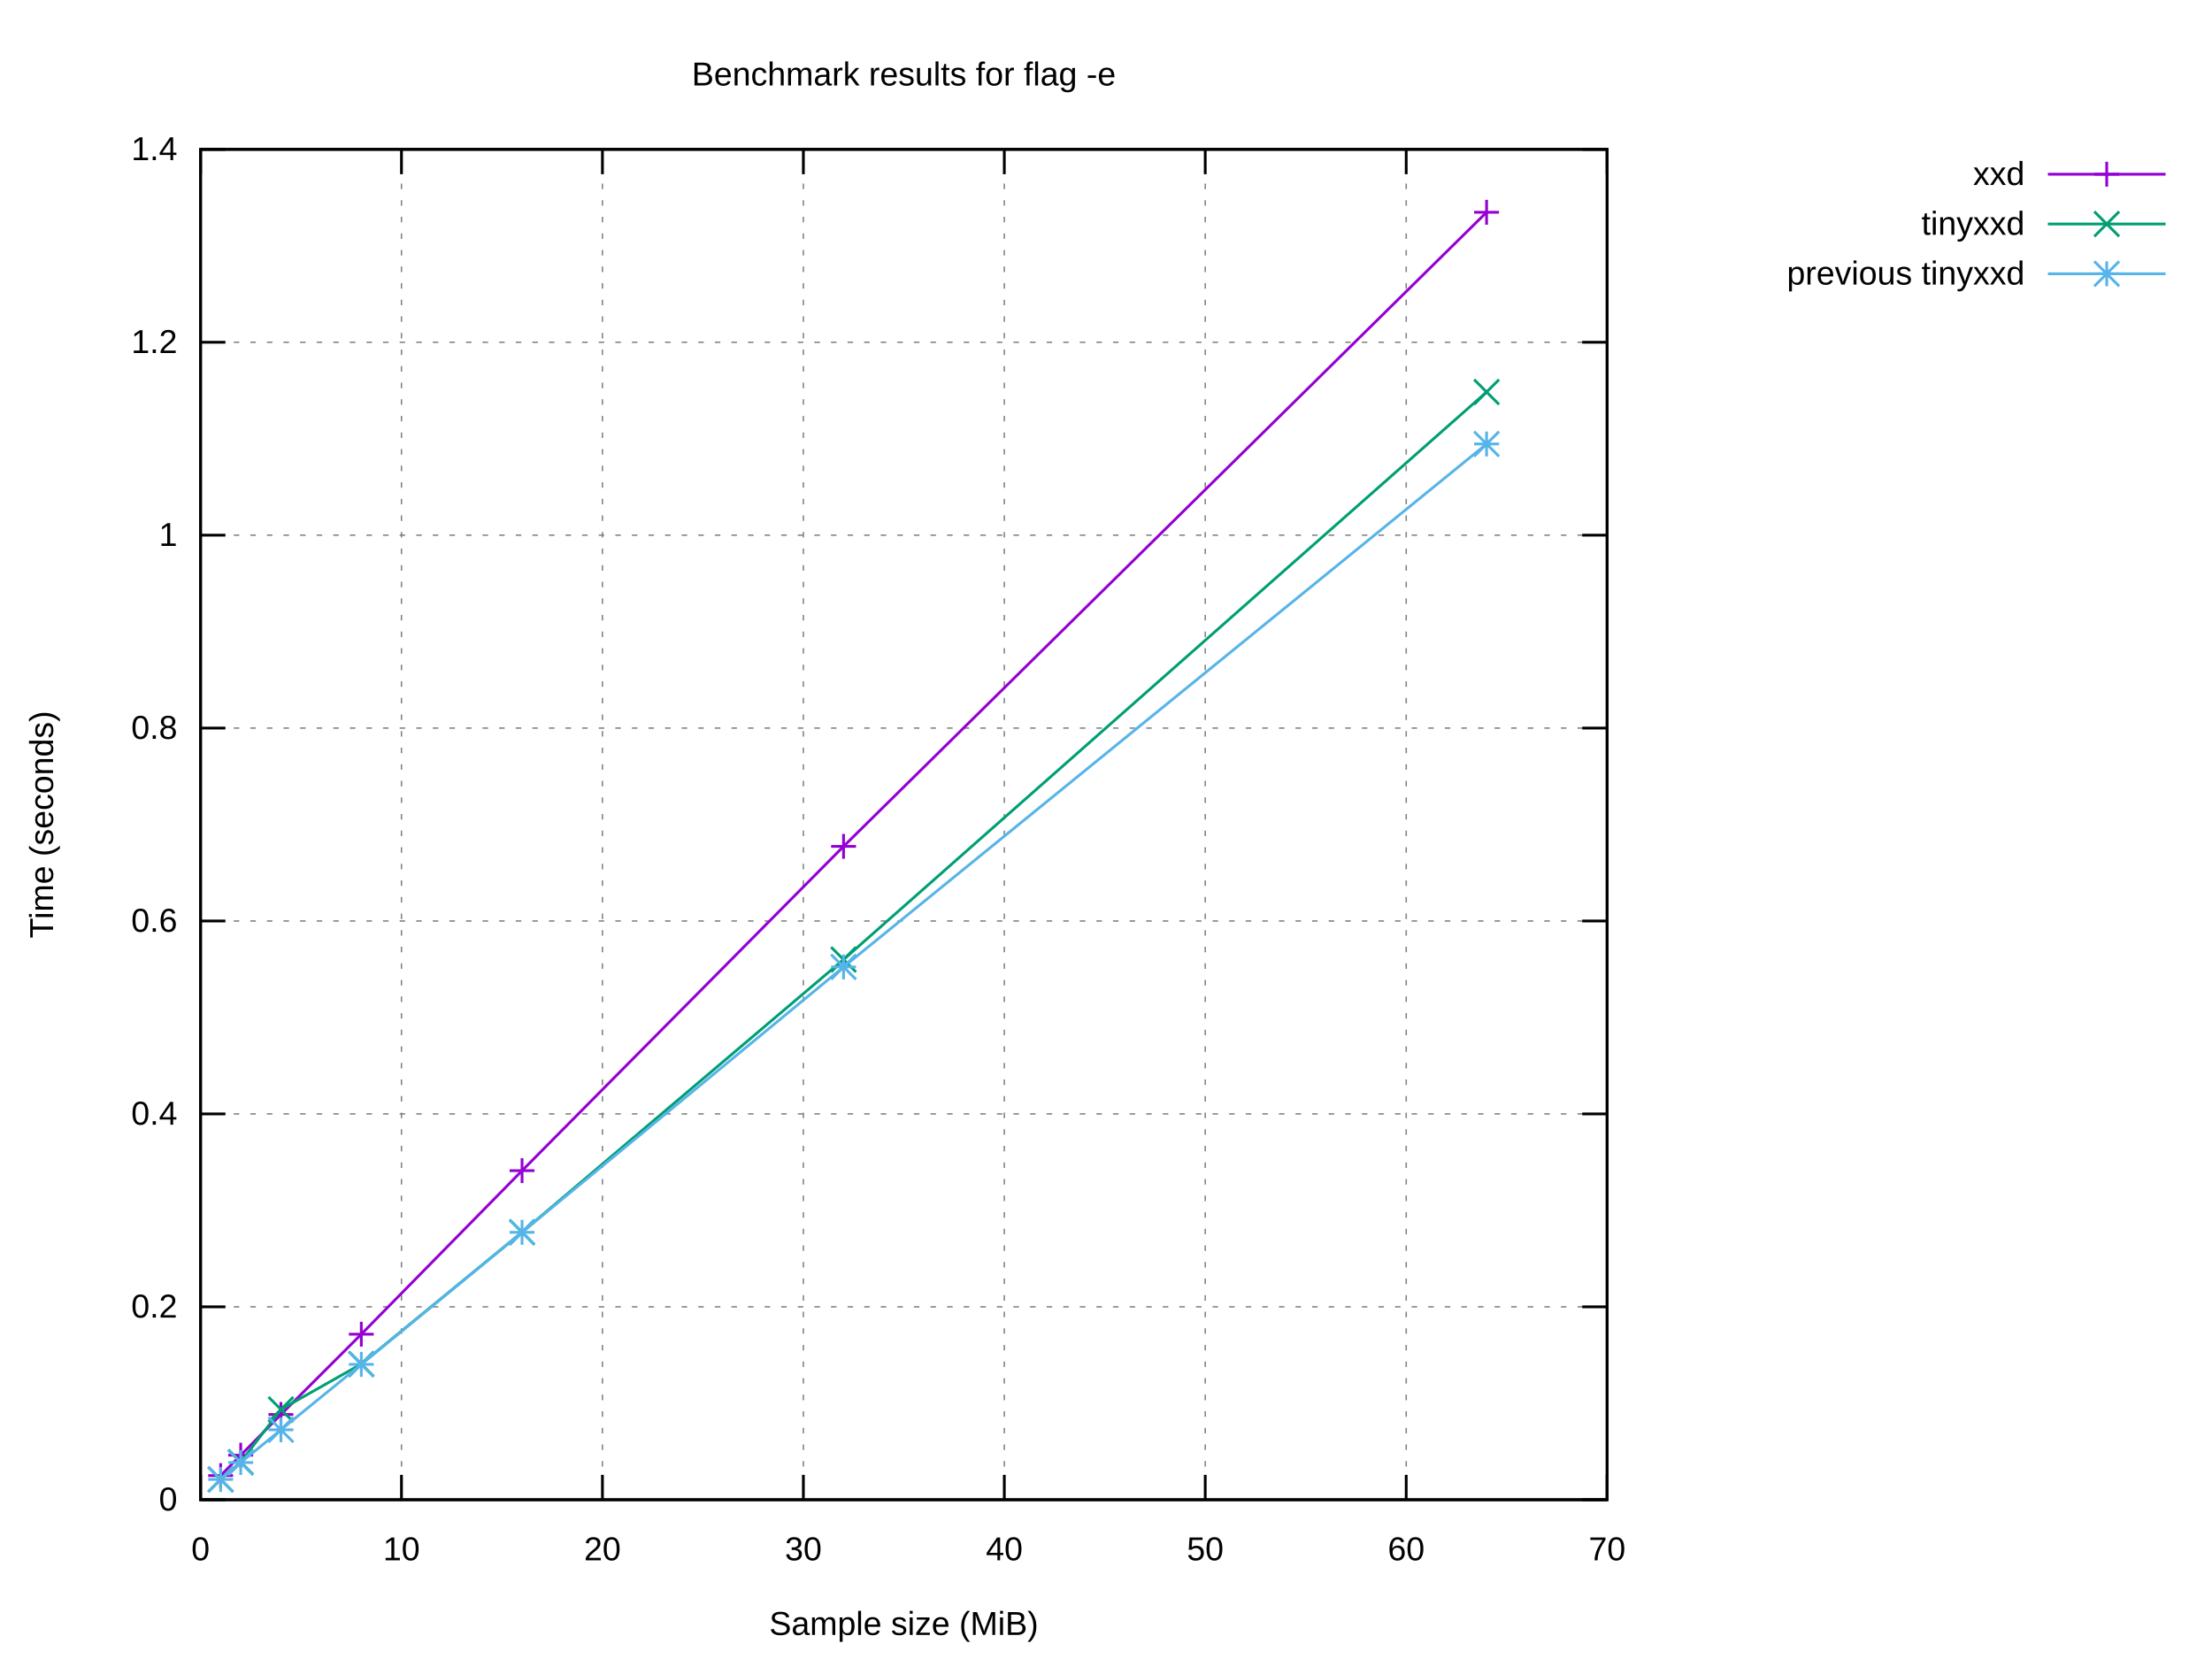
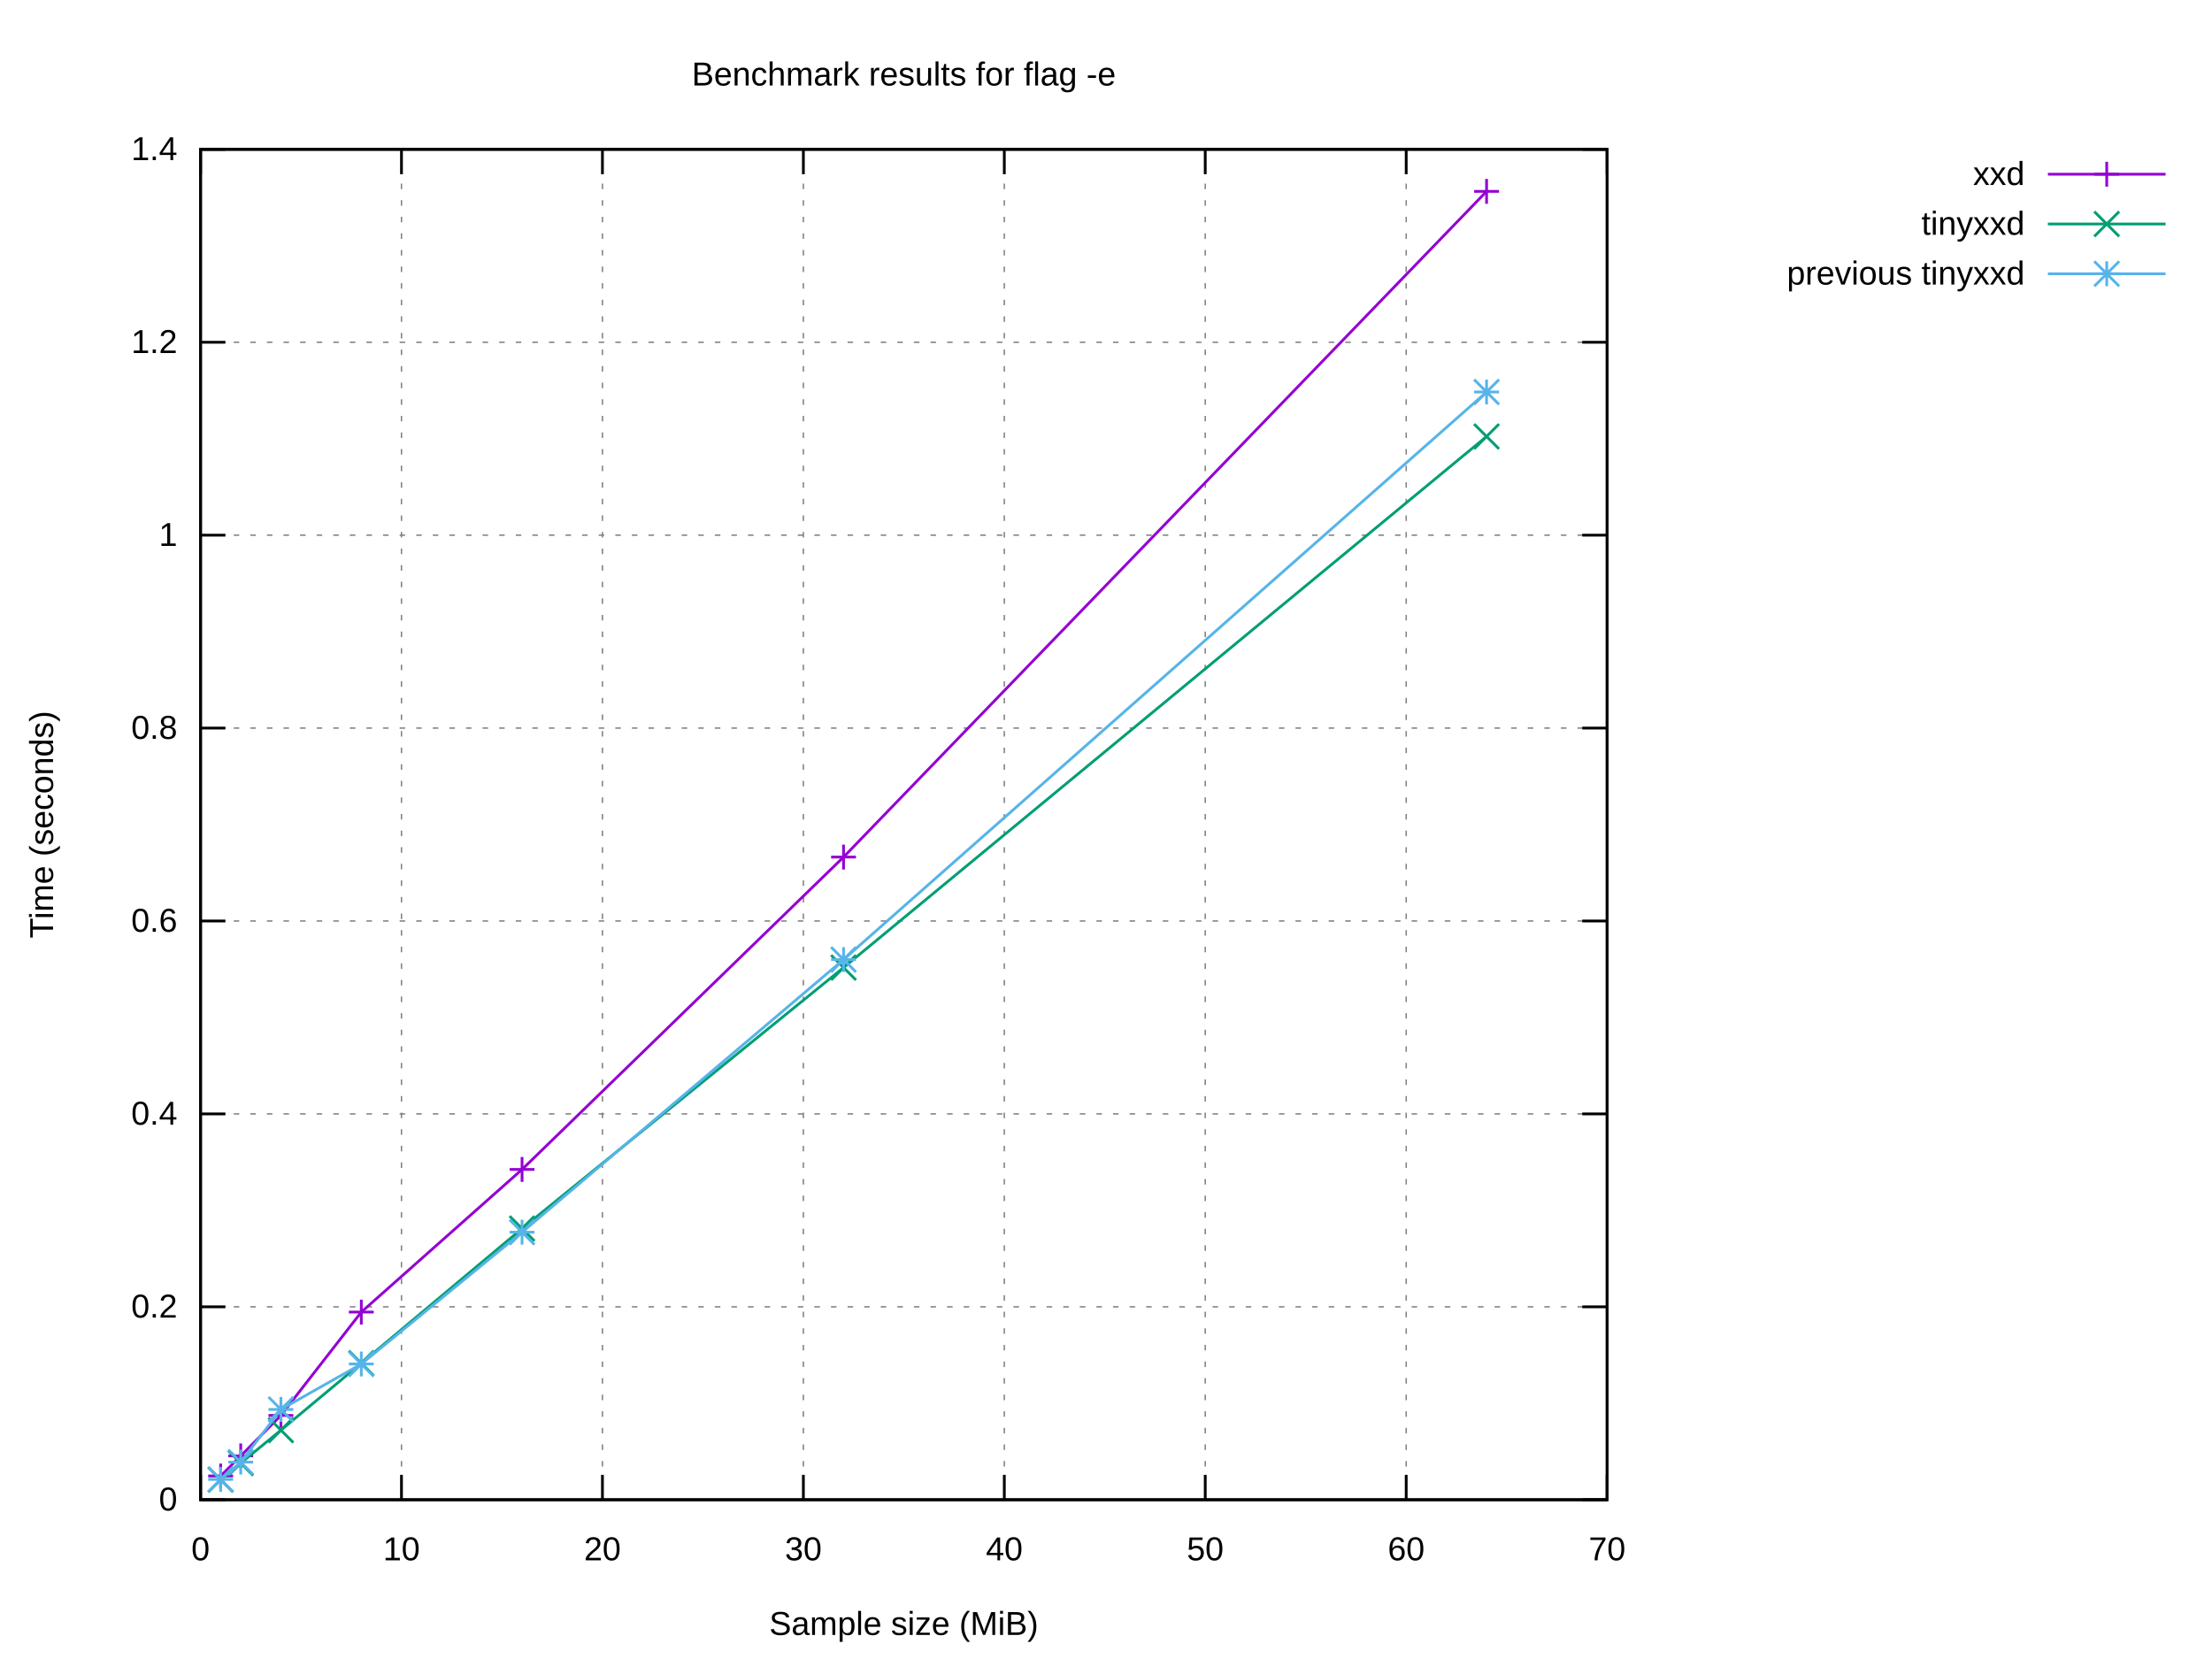
<svg xmlns="http://www.w3.org/2000/svg" xmlns:xlink="http://www.w3.org/1999/xlink" width="800" height="600" viewBox="0 0 800 600">
  <g id="gnuplot_canvas">
    <rect x="0" y="0" width="800" height="600" fill="#ffffff" />
    <defs>
      <circle id="gpDot" r="0.5" stroke-width="0.5" stroke="currentColor" />
      <path id="gpPt0" stroke-width="0.222" stroke="currentColor" d="M-1,0 h2 M0,-1 v2" />
      <path id="gpPt1" stroke-width="0.222" stroke="currentColor" d="M-1,-1 L1,1 M1,-1 L-1,1" />
      <path id="gpPt2" stroke-width="0.222" stroke="currentColor" d="M-1,0 L1,0 M0,-1 L0,1 M-1,-1 L1,1 M-1,1 L1,-1" />
      <rect id="gpPt3" stroke-width="0.222" stroke="currentColor" x="-1" y="-1" width="2" height="2" />
      <rect id="gpPt4" stroke-width="0.222" stroke="currentColor" fill="currentColor" x="-1" y="-1" width="2" height="2" />
      <circle id="gpPt5" stroke-width="0.222" stroke="currentColor" cx="0" cy="0" r="1" />
      <use xlink:href="#gpPt5" id="gpPt6" fill="currentColor" stroke="none" />
      <path id="gpPt7" stroke-width="0.222" stroke="currentColor" d="M0,-1.33 L-1.33,0.67 L1.33,0.67 z" />
      <use xlink:href="#gpPt7" id="gpPt8" fill="currentColor" stroke="none" />
      <use xlink:href="#gpPt7" id="gpPt9" stroke="currentColor" transform="rotate(180)" />
      <use xlink:href="#gpPt9" id="gpPt10" fill="currentColor" stroke="none" />
      <use xlink:href="#gpPt3" id="gpPt11" stroke="currentColor" transform="rotate(45)" />
      <use xlink:href="#gpPt11" id="gpPt12" fill="currentColor" stroke="none" />
      <path id="gpPt13" stroke-width="0.222" stroke="currentColor" d="M0,1.330 L1.265,0.411 L0.782,-1.067 L-0.782,-1.076 L-1.265,0.411 z" />
      <use xlink:href="#gpPt13" id="gpPt14" fill="currentColor" stroke="none" />
      <filter id="textbox" filterUnits="objectBoundingBox" x="0" y="0" height="1" width="1">
        <feFlood flood-color="#FFFFFF" flood-opacity="1" result="bgnd" />
        <feComposite in="SourceGraphic" in2="bgnd" operator="atop" />
      </filter>
      <filter id="greybox" filterUnits="objectBoundingBox" x="0" y="0" height="1" width="1">
        <feFlood flood-color="lightgrey" flood-opacity="1" result="grey" />
        <feComposite in="SourceGraphic" in2="grey" operator="atop" />
      </filter>
    </defs>
    <g fill="none" color="#FFFFFF" stroke="currentColor" stroke-width="1.00" stroke-linecap="butt" stroke-linejoin="miter">
</g>
    <g fill="none" color="black" stroke="currentColor" stroke-width="1.00" stroke-linecap="butt" stroke-linejoin="miter">
</g>
    <g fill="none" color="black" stroke="black" stroke-width="0.50" stroke-linecap="butt" stroke-linejoin="miter">
</g>
    <g fill="none" color="gray" stroke="currentColor" stroke-width="0.50" stroke-linecap="butt" stroke-linejoin="miter">
      <path stroke="gray" stroke-dasharray="2,4" class="gridline" d="M72.53,542.40 L581.24,542.40  " />
    </g>
    <g fill="none" color="gray" stroke="gray" stroke-width="1.00" stroke-linecap="butt" stroke-linejoin="miter">
</g>
    <g fill="none" color="black" stroke="currentColor" stroke-width="1.00" stroke-linecap="butt" stroke-linejoin="miter">
      <path stroke="black" d="M72.53,542.40 L81.53,542.40 M581.24,542.40 L572.24,542.40  " />
      <g transform="translate(64.14,546.30)" stroke="none" fill="black" font-family="Arial" font-size="12.00" text-anchor="end">
        <text>
          <tspan font-family="Arial"> 0</tspan>
        </text>
      </g>
    </g>
    <g fill="none" color="black" stroke="currentColor" stroke-width="1.00" stroke-linecap="butt" stroke-linejoin="miter">
</g>
    <g fill="none" color="black" stroke="black" stroke-width="0.50" stroke-linecap="butt" stroke-linejoin="miter">
</g>
    <g fill="none" color="gray" stroke="currentColor" stroke-width="0.50" stroke-linecap="butt" stroke-linejoin="miter">
      <path stroke="gray" stroke-dasharray="2,4" class="gridline" d="M72.53,472.63 L581.24,472.63  " />
    </g>
    <g fill="none" color="gray" stroke="gray" stroke-width="1.00" stroke-linecap="butt" stroke-linejoin="miter">
</g>
    <g fill="none" color="black" stroke="currentColor" stroke-width="1.00" stroke-linecap="butt" stroke-linejoin="miter">
      <path stroke="black" d="M72.53,472.63 L81.53,472.63 M581.24,472.63 L572.24,472.63  " />
      <g transform="translate(64.14,476.53)" stroke="none" fill="black" font-family="Arial" font-size="12.00" text-anchor="end">
        <text>
          <tspan font-family="Arial"> 0.2</tspan>
        </text>
      </g>
    </g>
    <g fill="none" color="black" stroke="currentColor" stroke-width="1.00" stroke-linecap="butt" stroke-linejoin="miter">
</g>
    <g fill="none" color="black" stroke="black" stroke-width="0.50" stroke-linecap="butt" stroke-linejoin="miter">
</g>
    <g fill="none" color="gray" stroke="currentColor" stroke-width="0.50" stroke-linecap="butt" stroke-linejoin="miter">
      <path stroke="gray" stroke-dasharray="2,4" class="gridline" d="M72.53,402.86 L581.24,402.86  " />
    </g>
    <g fill="none" color="gray" stroke="gray" stroke-width="1.00" stroke-linecap="butt" stroke-linejoin="miter">
</g>
    <g fill="none" color="black" stroke="currentColor" stroke-width="1.00" stroke-linecap="butt" stroke-linejoin="miter">
      <path stroke="black" d="M72.53,402.86 L81.53,402.86 M581.24,402.86 L572.24,402.86  " />
      <g transform="translate(64.14,406.76)" stroke="none" fill="black" font-family="Arial" font-size="12.00" text-anchor="end">
        <text>
          <tspan font-family="Arial"> 0.4</tspan>
        </text>
      </g>
    </g>
    <g fill="none" color="black" stroke="currentColor" stroke-width="1.00" stroke-linecap="butt" stroke-linejoin="miter">
</g>
    <g fill="none" color="black" stroke="black" stroke-width="0.50" stroke-linecap="butt" stroke-linejoin="miter">
</g>
    <g fill="none" color="gray" stroke="currentColor" stroke-width="0.50" stroke-linecap="butt" stroke-linejoin="miter">
      <path stroke="gray" stroke-dasharray="2,4" class="gridline" d="M72.53,333.09 L581.24,333.09  " />
    </g>
    <g fill="none" color="gray" stroke="gray" stroke-width="1.00" stroke-linecap="butt" stroke-linejoin="miter">
</g>
    <g fill="none" color="black" stroke="currentColor" stroke-width="1.00" stroke-linecap="butt" stroke-linejoin="miter">
      <path stroke="black" d="M72.53,333.09 L81.53,333.09 M581.24,333.09 L572.24,333.09  " />
      <g transform="translate(64.14,336.99)" stroke="none" fill="black" font-family="Arial" font-size="12.00" text-anchor="end">
        <text>
          <tspan font-family="Arial"> 0.6</tspan>
        </text>
      </g>
    </g>
    <g fill="none" color="black" stroke="currentColor" stroke-width="1.00" stroke-linecap="butt" stroke-linejoin="miter">
</g>
    <g fill="none" color="black" stroke="black" stroke-width="0.50" stroke-linecap="butt" stroke-linejoin="miter">
</g>
    <g fill="none" color="gray" stroke="currentColor" stroke-width="0.50" stroke-linecap="butt" stroke-linejoin="miter">
      <path stroke="gray" stroke-dasharray="2,4" class="gridline" d="M72.53,263.32 L581.24,263.32  " />
    </g>
    <g fill="none" color="gray" stroke="gray" stroke-width="1.00" stroke-linecap="butt" stroke-linejoin="miter">
</g>
    <g fill="none" color="black" stroke="currentColor" stroke-width="1.00" stroke-linecap="butt" stroke-linejoin="miter">
      <path stroke="black" d="M72.53,263.32 L81.53,263.32 M581.24,263.32 L572.24,263.32  " />
      <g transform="translate(64.14,267.22)" stroke="none" fill="black" font-family="Arial" font-size="12.00" text-anchor="end">
        <text>
          <tspan font-family="Arial"> 0.8</tspan>
        </text>
      </g>
    </g>
    <g fill="none" color="black" stroke="currentColor" stroke-width="1.00" stroke-linecap="butt" stroke-linejoin="miter">
</g>
    <g fill="none" color="black" stroke="black" stroke-width="0.50" stroke-linecap="butt" stroke-linejoin="miter">
</g>
    <g fill="none" color="gray" stroke="currentColor" stroke-width="0.50" stroke-linecap="butt" stroke-linejoin="miter">
      <path stroke="gray" stroke-dasharray="2,4" class="gridline" d="M72.53,193.55 L581.24,193.55  " />
    </g>
    <g fill="none" color="gray" stroke="gray" stroke-width="1.00" stroke-linecap="butt" stroke-linejoin="miter">
</g>
    <g fill="none" color="black" stroke="currentColor" stroke-width="1.00" stroke-linecap="butt" stroke-linejoin="miter">
      <path stroke="black" d="M72.53,193.55 L81.53,193.55 M581.24,193.55 L572.24,193.55  " />
      <g transform="translate(64.14,197.45)" stroke="none" fill="black" font-family="Arial" font-size="12.00" text-anchor="end">
        <text>
          <tspan font-family="Arial"> 1</tspan>
        </text>
      </g>
    </g>
    <g fill="none" color="black" stroke="currentColor" stroke-width="1.00" stroke-linecap="butt" stroke-linejoin="miter">
</g>
    <g fill="none" color="black" stroke="black" stroke-width="0.50" stroke-linecap="butt" stroke-linejoin="miter">
</g>
    <g fill="none" color="gray" stroke="currentColor" stroke-width="0.50" stroke-linecap="butt" stroke-linejoin="miter">
      <path stroke="gray" stroke-dasharray="2,4" class="gridline" d="M72.53,123.78 L581.24,123.78  " />
    </g>
    <g fill="none" color="gray" stroke="gray" stroke-width="1.00" stroke-linecap="butt" stroke-linejoin="miter">
</g>
    <g fill="none" color="black" stroke="currentColor" stroke-width="1.00" stroke-linecap="butt" stroke-linejoin="miter">
      <path stroke="black" d="M72.53,123.78 L81.53,123.78 M581.24,123.78 L572.24,123.78  " />
      <g transform="translate(64.14,127.68)" stroke="none" fill="black" font-family="Arial" font-size="12.00" text-anchor="end">
        <text>
          <tspan font-family="Arial"> 1.2</tspan>
        </text>
      </g>
    </g>
    <g fill="none" color="black" stroke="currentColor" stroke-width="1.00" stroke-linecap="butt" stroke-linejoin="miter">
</g>
    <g fill="none" color="black" stroke="black" stroke-width="0.50" stroke-linecap="butt" stroke-linejoin="miter">
</g>
    <g fill="none" color="gray" stroke="currentColor" stroke-width="0.50" stroke-linecap="butt" stroke-linejoin="miter">
      <path stroke="gray" stroke-dasharray="2,4" class="gridline" d="M72.53,54.01 L581.24,54.01  " />
    </g>
    <g fill="none" color="gray" stroke="gray" stroke-width="1.00" stroke-linecap="butt" stroke-linejoin="miter">
</g>
    <g fill="none" color="black" stroke="currentColor" stroke-width="1.00" stroke-linecap="butt" stroke-linejoin="miter">
      <path stroke="black" d="M72.53,54.01 L81.53,54.01 M581.24,54.01 L572.24,54.01  " />
      <g transform="translate(64.14,57.91)" stroke="none" fill="black" font-family="Arial" font-size="12.00" text-anchor="end">
        <text>
          <tspan font-family="Arial"> 1.4</tspan>
        </text>
      </g>
    </g>
    <g fill="none" color="black" stroke="currentColor" stroke-width="1.00" stroke-linecap="butt" stroke-linejoin="miter">
</g>
    <g fill="none" color="black" stroke="black" stroke-width="0.50" stroke-linecap="butt" stroke-linejoin="miter">
</g>
    <g fill="none" color="gray" stroke="currentColor" stroke-width="0.50" stroke-linecap="butt" stroke-linejoin="miter">
      <path stroke="gray" stroke-dasharray="2,4" class="gridline" d="M72.53,542.40 L72.53,54.01  " />
    </g>
    <g fill="none" color="gray" stroke="gray" stroke-width="1.00" stroke-linecap="butt" stroke-linejoin="miter">
</g>
    <g fill="none" color="black" stroke="currentColor" stroke-width="1.00" stroke-linecap="butt" stroke-linejoin="miter">
      <path stroke="black" d="M72.53,542.40 L72.53,533.40 M72.53,54.01 L72.53,63.01  " />
      <g transform="translate(72.53,564.30)" stroke="none" fill="black" font-family="Arial" font-size="12.00" text-anchor="middle">
        <text>
          <tspan font-family="Arial"> 0</tspan>
        </text>
      </g>
    </g>
    <g fill="none" color="black" stroke="currentColor" stroke-width="1.00" stroke-linecap="butt" stroke-linejoin="miter">
</g>
    <g fill="none" color="black" stroke="black" stroke-width="0.50" stroke-linecap="butt" stroke-linejoin="miter">
</g>
    <g fill="none" color="gray" stroke="currentColor" stroke-width="0.50" stroke-linecap="butt" stroke-linejoin="miter">
      <path stroke="gray" stroke-dasharray="2,4" class="gridline" d="M145.20,542.40 L145.20,54.01  " />
    </g>
    <g fill="none" color="gray" stroke="gray" stroke-width="1.00" stroke-linecap="butt" stroke-linejoin="miter">
</g>
    <g fill="none" color="black" stroke="currentColor" stroke-width="1.00" stroke-linecap="butt" stroke-linejoin="miter">
      <path stroke="black" d="M145.20,542.40 L145.20,533.40 M145.20,54.01 L145.20,63.01  " />
      <g transform="translate(145.20,564.30)" stroke="none" fill="black" font-family="Arial" font-size="12.00" text-anchor="middle">
        <text>
          <tspan font-family="Arial"> 10</tspan>
        </text>
      </g>
    </g>
    <g fill="none" color="black" stroke="currentColor" stroke-width="1.00" stroke-linecap="butt" stroke-linejoin="miter">
</g>
    <g fill="none" color="black" stroke="black" stroke-width="0.50" stroke-linecap="butt" stroke-linejoin="miter">
</g>
    <g fill="none" color="gray" stroke="currentColor" stroke-width="0.50" stroke-linecap="butt" stroke-linejoin="miter">
      <path stroke="gray" stroke-dasharray="2,4" class="gridline" d="M217.88,542.40 L217.88,54.01  " />
    </g>
    <g fill="none" color="gray" stroke="gray" stroke-width="1.00" stroke-linecap="butt" stroke-linejoin="miter">
</g>
    <g fill="none" color="black" stroke="currentColor" stroke-width="1.00" stroke-linecap="butt" stroke-linejoin="miter">
      <path stroke="black" d="M217.88,542.40 L217.88,533.40 M217.88,54.01 L217.88,63.01  " />
      <g transform="translate(217.88,564.30)" stroke="none" fill="black" font-family="Arial" font-size="12.00" text-anchor="middle">
        <text>
          <tspan font-family="Arial"> 20</tspan>
        </text>
      </g>
    </g>
    <g fill="none" color="black" stroke="currentColor" stroke-width="1.00" stroke-linecap="butt" stroke-linejoin="miter">
</g>
    <g fill="none" color="black" stroke="black" stroke-width="0.50" stroke-linecap="butt" stroke-linejoin="miter">
</g>
    <g fill="none" color="gray" stroke="currentColor" stroke-width="0.50" stroke-linecap="butt" stroke-linejoin="miter">
      <path stroke="gray" stroke-dasharray="2,4" class="gridline" d="M290.55,542.40 L290.55,54.01  " />
    </g>
    <g fill="none" color="gray" stroke="gray" stroke-width="1.00" stroke-linecap="butt" stroke-linejoin="miter">
</g>
    <g fill="none" color="black" stroke="currentColor" stroke-width="1.00" stroke-linecap="butt" stroke-linejoin="miter">
      <path stroke="black" d="M290.55,542.40 L290.55,533.40 M290.55,54.01 L290.55,63.01  " />
      <g transform="translate(290.55,564.30)" stroke="none" fill="black" font-family="Arial" font-size="12.00" text-anchor="middle">
        <text>
          <tspan font-family="Arial"> 30</tspan>
        </text>
      </g>
    </g>
    <g fill="none" color="black" stroke="currentColor" stroke-width="1.00" stroke-linecap="butt" stroke-linejoin="miter">
</g>
    <g fill="none" color="black" stroke="black" stroke-width="0.50" stroke-linecap="butt" stroke-linejoin="miter">
</g>
    <g fill="none" color="gray" stroke="currentColor" stroke-width="0.50" stroke-linecap="butt" stroke-linejoin="miter">
      <path stroke="gray" stroke-dasharray="2,4" class="gridline" d="M363.22,542.40 L363.22,54.01  " />
    </g>
    <g fill="none" color="gray" stroke="gray" stroke-width="1.00" stroke-linecap="butt" stroke-linejoin="miter">
</g>
    <g fill="none" color="black" stroke="currentColor" stroke-width="1.00" stroke-linecap="butt" stroke-linejoin="miter">
      <path stroke="black" d="M363.22,542.40 L363.22,533.40 M363.22,54.01 L363.22,63.01  " />
      <g transform="translate(363.22,564.30)" stroke="none" fill="black" font-family="Arial" font-size="12.00" text-anchor="middle">
        <text>
          <tspan font-family="Arial"> 40</tspan>
        </text>
      </g>
    </g>
    <g fill="none" color="black" stroke="currentColor" stroke-width="1.00" stroke-linecap="butt" stroke-linejoin="miter">
</g>
    <g fill="none" color="black" stroke="black" stroke-width="0.50" stroke-linecap="butt" stroke-linejoin="miter">
</g>
    <g fill="none" color="gray" stroke="currentColor" stroke-width="0.50" stroke-linecap="butt" stroke-linejoin="miter">
      <path stroke="gray" stroke-dasharray="2,4" class="gridline" d="M435.89,542.40 L435.89,54.01  " />
    </g>
    <g fill="none" color="gray" stroke="gray" stroke-width="1.00" stroke-linecap="butt" stroke-linejoin="miter">
</g>
    <g fill="none" color="black" stroke="currentColor" stroke-width="1.00" stroke-linecap="butt" stroke-linejoin="miter">
      <path stroke="black" d="M435.89,542.40 L435.89,533.40 M435.89,54.01 L435.89,63.01  " />
      <g transform="translate(435.89,564.30)" stroke="none" fill="black" font-family="Arial" font-size="12.00" text-anchor="middle">
        <text>
          <tspan font-family="Arial"> 50</tspan>
        </text>
      </g>
    </g>
    <g fill="none" color="black" stroke="currentColor" stroke-width="1.00" stroke-linecap="butt" stroke-linejoin="miter">
</g>
    <g fill="none" color="black" stroke="black" stroke-width="0.50" stroke-linecap="butt" stroke-linejoin="miter">
</g>
    <g fill="none" color="gray" stroke="currentColor" stroke-width="0.50" stroke-linecap="butt" stroke-linejoin="miter">
      <path stroke="gray" stroke-dasharray="2,4" class="gridline" d="M508.57,542.40 L508.57,54.01  " />
    </g>
    <g fill="none" color="gray" stroke="gray" stroke-width="1.00" stroke-linecap="butt" stroke-linejoin="miter">
</g>
    <g fill="none" color="black" stroke="currentColor" stroke-width="1.00" stroke-linecap="butt" stroke-linejoin="miter">
      <path stroke="black" d="M508.57,542.40 L508.57,533.40 M508.57,54.01 L508.57,63.01  " />
      <g transform="translate(508.57,564.30)" stroke="none" fill="black" font-family="Arial" font-size="12.00" text-anchor="middle">
        <text>
          <tspan font-family="Arial"> 60</tspan>
        </text>
      </g>
    </g>
    <g fill="none" color="black" stroke="currentColor" stroke-width="1.00" stroke-linecap="butt" stroke-linejoin="miter">
</g>
    <g fill="none" color="black" stroke="black" stroke-width="0.50" stroke-linecap="butt" stroke-linejoin="miter">
</g>
    <g fill="none" color="gray" stroke="currentColor" stroke-width="0.50" stroke-linecap="butt" stroke-linejoin="miter">
      <path stroke="gray" stroke-dasharray="2,4" class="gridline" d="M581.24,542.40 L581.24,54.01  " />
    </g>
    <g fill="none" color="gray" stroke="gray" stroke-width="1.00" stroke-linecap="butt" stroke-linejoin="miter">
</g>
    <g fill="none" color="black" stroke="currentColor" stroke-width="1.00" stroke-linecap="butt" stroke-linejoin="miter">
      <path stroke="black" d="M581.24,542.40 L581.24,533.40 M581.24,54.01 L581.24,63.01  " />
      <g transform="translate(581.24,564.30)" stroke="none" fill="black" font-family="Arial" font-size="12.00" text-anchor="middle">
        <text>
          <tspan font-family="Arial"> 70</tspan>
        </text>
      </g>
    </g>
    <g fill="none" color="black" stroke="currentColor" stroke-width="1.00" stroke-linecap="butt" stroke-linejoin="miter">
</g>
    <g fill="none" color="black" stroke="currentColor" stroke-width="1.00" stroke-linecap="butt" stroke-linejoin="miter">
      <path stroke="black" d="M72.53,54.01 L72.53,542.40 L581.24,542.40 L581.24,54.01 L72.53,54.01 Z  " />
    </g>
    <g fill="none" color="black" stroke="currentColor" stroke-width="1.00" stroke-linecap="butt" stroke-linejoin="miter">
</g>
    <g id="gnuplot_plot_1">
      <g fill="none" color="black" stroke="currentColor" stroke-width="1.00" stroke-linecap="butt" stroke-linejoin="miter">
        <g transform="translate(732.26,66.91)" stroke="none" fill="black" font-family="Arial" font-size="12.00" text-anchor="end">
          <text>
            <tspan font-family="Arial">xxd</tspan>
          </text>
        </g>
      </g>
      <g fill="none" color="black" stroke="currentColor" stroke-width="1.00" stroke-linecap="butt" stroke-linejoin="miter">
-         <path stroke="rgb(148,   0, 211)" d="M740.65,63.01 L783.21,63.01 M537.64,76.77 L305.08,306.10 L188.81,423.38 L130.67,482.53 L101.60,511.57 L87.06,526.29   L79.80,533.67  " />
-         <use xlink:href="#gpPt0" transform="translate(537.64,76.77) scale(4.50)" color="rgb(148,   0, 211)" />
-         <use xlink:href="#gpPt0" transform="translate(305.08,306.10) scale(4.50)" color="rgb(148,   0, 211)" />
-         <use xlink:href="#gpPt0" transform="translate(188.81,423.38) scale(4.50)" color="rgb(148,   0, 211)" />
-         <use xlink:href="#gpPt0" transform="translate(130.67,482.53) scale(4.50)" color="rgb(148,   0, 211)" />
-         <use xlink:href="#gpPt0" transform="translate(101.60,511.57) scale(4.50)" color="rgb(148,   0, 211)" />
-         <use xlink:href="#gpPt0" transform="translate(87.06,526.29) scale(4.50)" color="rgb(148,   0, 211)" />
-         <use xlink:href="#gpPt0" transform="translate(79.80,533.67) scale(4.50)" color="rgb(148,   0, 211)" />
+         <path stroke="rgb(148,   0, 211)" d="M740.65,63.01 L783.21,63.01 M537.64,69.21 L305.08,309.97 L188.81,422.94 L130.67,474.53 L101.60,511.91 L87.06,526.54   L79.80,533.81  " />
+         <use xlink:href="#gpPt0" transform="translate(537.64,69.21) scale(4.50)" color="rgb(148,   0, 211)" />
+         <use xlink:href="#gpPt0" transform="translate(305.08,309.97) scale(4.50)" color="rgb(148,   0, 211)" />
+         <use xlink:href="#gpPt0" transform="translate(188.81,422.94) scale(4.50)" color="rgb(148,   0, 211)" />
+         <use xlink:href="#gpPt0" transform="translate(130.67,474.53) scale(4.50)" color="rgb(148,   0, 211)" />
+         <use xlink:href="#gpPt0" transform="translate(101.60,511.91) scale(4.50)" color="rgb(148,   0, 211)" />
+         <use xlink:href="#gpPt0" transform="translate(87.06,526.54) scale(4.50)" color="rgb(148,   0, 211)" />
+         <use xlink:href="#gpPt0" transform="translate(79.80,533.81) scale(4.50)" color="rgb(148,   0, 211)" />
        <use xlink:href="#gpPt0" transform="translate(761.93,63.01) scale(4.50)" color="rgb(148,   0, 211)" />
      </g>
    </g>
    <g id="gnuplot_plot_2">
      <g fill="none" color="black" stroke="currentColor" stroke-width="1.00" stroke-linecap="butt" stroke-linejoin="miter">
        <g transform="translate(732.26,84.91)" stroke="none" fill="black" font-family="Arial" font-size="12.00" text-anchor="end">
          <text>
            <tspan font-family="Arial">tinyxxd</tspan>
          </text>
        </g>
      </g>
      <g fill="none" color="black" stroke="currentColor" stroke-width="1.00" stroke-linecap="butt" stroke-linejoin="miter">
-         <path stroke="rgb(  0, 158, 115)" d="M740.65,81.01 L783.21,81.01 M537.64,141.77 L305.08,347.04 L188.81,445.64 L130.67,493.31 L101.60,509.74 L87.06,528.79   L79.80,535.05  " />
-         <use xlink:href="#gpPt1" transform="translate(537.64,141.77) scale(4.50)" color="rgb(  0, 158, 115)" />
-         <use xlink:href="#gpPt1" transform="translate(305.08,347.04) scale(4.50)" color="rgb(  0, 158, 115)" />
-         <use xlink:href="#gpPt1" transform="translate(188.81,445.64) scale(4.50)" color="rgb(  0, 158, 115)" />
-         <use xlink:href="#gpPt1" transform="translate(130.67,493.31) scale(4.50)" color="rgb(  0, 158, 115)" />
-         <use xlink:href="#gpPt1" transform="translate(101.60,509.74) scale(4.50)" color="rgb(  0, 158, 115)" />
-         <use xlink:href="#gpPt1" transform="translate(87.06,528.79) scale(4.50)" color="rgb(  0, 158, 115)" />
-         <use xlink:href="#gpPt1" transform="translate(79.80,535.05) scale(4.50)" color="rgb(  0, 158, 115)" />
+         <path stroke="rgb(  0, 158, 115)" d="M740.65,81.01 L783.21,81.01 M537.64,157.86 L305.08,349.94 L188.81,444.32 L130.67,493.01 L101.60,517.24 L87.06,529.16   L79.80,535.15  " />
+         <use xlink:href="#gpPt1" transform="translate(537.64,157.86) scale(4.50)" color="rgb(  0, 158, 115)" />
+         <use xlink:href="#gpPt1" transform="translate(305.08,349.94) scale(4.50)" color="rgb(  0, 158, 115)" />
+         <use xlink:href="#gpPt1" transform="translate(188.81,444.32) scale(4.50)" color="rgb(  0, 158, 115)" />
+         <use xlink:href="#gpPt1" transform="translate(130.67,493.01) scale(4.50)" color="rgb(  0, 158, 115)" />
+         <use xlink:href="#gpPt1" transform="translate(101.60,517.24) scale(4.50)" color="rgb(  0, 158, 115)" />
+         <use xlink:href="#gpPt1" transform="translate(87.06,529.16) scale(4.50)" color="rgb(  0, 158, 115)" />
+         <use xlink:href="#gpPt1" transform="translate(79.80,535.15) scale(4.50)" color="rgb(  0, 158, 115)" />
        <use xlink:href="#gpPt1" transform="translate(761.93,81.01) scale(4.50)" color="rgb(  0, 158, 115)" />
      </g>
    </g>
    <g id="gnuplot_plot_3">
      <g fill="none" color="black" stroke="currentColor" stroke-width="1.00" stroke-linecap="butt" stroke-linejoin="miter">
        <g transform="translate(732.26,102.91)" stroke="none" fill="black" font-family="Arial" font-size="12.00" text-anchor="end">
          <text>
            <tspan font-family="Arial">previous tinyxxd</tspan>
          </text>
        </g>
      </g>
      <g fill="none" color="black" stroke="currentColor" stroke-width="1.00" stroke-linecap="butt" stroke-linejoin="miter">
-         <path stroke="rgb( 86, 180, 233)" d="M740.65,99.01 L783.21,99.01 M537.64,160.57 L305.08,349.71 L188.81,445.68 L130.67,493.44 L101.60,517.10 L87.06,528.95   L79.80,535.06  " />
-         <use xlink:href="#gpPt2" transform="translate(537.64,160.57) scale(4.50)" color="rgb( 86, 180, 233)" />
-         <use xlink:href="#gpPt2" transform="translate(305.08,349.71) scale(4.50)" color="rgb( 86, 180, 233)" />
-         <use xlink:href="#gpPt2" transform="translate(188.81,445.68) scale(4.50)" color="rgb( 86, 180, 233)" />
-         <use xlink:href="#gpPt2" transform="translate(130.67,493.44) scale(4.50)" color="rgb( 86, 180, 233)" />
-         <use xlink:href="#gpPt2" transform="translate(101.60,517.10) scale(4.50)" color="rgb( 86, 180, 233)" />
-         <use xlink:href="#gpPt2" transform="translate(87.06,528.95) scale(4.50)" color="rgb( 86, 180, 233)" />
-         <use xlink:href="#gpPt2" transform="translate(79.80,535.06) scale(4.50)" color="rgb( 86, 180, 233)" />
+         <path stroke="rgb( 86, 180, 233)" d="M740.65,99.01 L783.21,99.01 M537.64,141.77 L305.08,347.04 L188.81,445.64 L130.67,493.31 L101.60,509.74 L87.06,528.79   L79.80,535.05  " />
+         <use xlink:href="#gpPt2" transform="translate(537.64,141.77) scale(4.50)" color="rgb( 86, 180, 233)" />
+         <use xlink:href="#gpPt2" transform="translate(305.08,347.04) scale(4.50)" color="rgb( 86, 180, 233)" />
+         <use xlink:href="#gpPt2" transform="translate(188.81,445.64) scale(4.50)" color="rgb( 86, 180, 233)" />
+         <use xlink:href="#gpPt2" transform="translate(130.67,493.31) scale(4.50)" color="rgb( 86, 180, 233)" />
+         <use xlink:href="#gpPt2" transform="translate(101.60,509.74) scale(4.50)" color="rgb( 86, 180, 233)" />
+         <use xlink:href="#gpPt2" transform="translate(87.06,528.79) scale(4.50)" color="rgb( 86, 180, 233)" />
+         <use xlink:href="#gpPt2" transform="translate(79.80,535.05) scale(4.50)" color="rgb( 86, 180, 233)" />
        <use xlink:href="#gpPt2" transform="translate(761.93,99.01) scale(4.50)" color="rgb( 86, 180, 233)" />
      </g>
    </g>
    <g fill="none" color="#FFFFFF" stroke="rgb( 86, 180, 233)" stroke-width="2.00" stroke-linecap="butt" stroke-linejoin="miter">
</g>
    <g fill="none" color="black" stroke="currentColor" stroke-width="2.00" stroke-linecap="butt" stroke-linejoin="miter">
</g>
    <g fill="none" color="black" stroke="black" stroke-width="1.00" stroke-linecap="butt" stroke-linejoin="miter">
</g>
    <g fill="none" color="black" stroke="currentColor" stroke-width="1.00" stroke-linecap="butt" stroke-linejoin="miter">
      <path stroke="black" d="M72.53,54.01 L72.53,542.40 L581.24,542.40 L581.24,54.01 L72.53,54.01 Z  " />
      <g transform="translate(19.18,298.21) rotate(270.00)" stroke="none" fill="black" font-family="Arial" font-size="12.00" text-anchor="middle">
        <text>
          <tspan font-family="Arial">Time (seconds)</tspan>
        </text>
      </g>
    </g>
    <g fill="none" color="black" stroke="currentColor" stroke-width="1.00" stroke-linecap="butt" stroke-linejoin="miter">
      <g transform="translate(326.88,591.30)" stroke="none" fill="black" font-family="Arial" font-size="12.00" text-anchor="middle">
        <text>
          <tspan font-family="Arial">Sample size (MiB)</tspan>
        </text>
      </g>
    </g>
    <g fill="none" color="black" stroke="currentColor" stroke-width="1.00" stroke-linecap="butt" stroke-linejoin="miter">
</g>
    <g fill="none" color="black" stroke="currentColor" stroke-width="1.00" stroke-linecap="butt" stroke-linejoin="miter">
      <g transform="translate(326.88,30.91)" stroke="none" fill="black" font-family="Arial" font-size="12.00" text-anchor="middle">
        <text>
          <tspan font-family="Arial">Benchmark results for flag -e</tspan>
        </text>
      </g>
    </g>
    <g fill="none" color="black" stroke="currentColor" stroke-width="1.00" stroke-linecap="butt" stroke-linejoin="miter">
</g>
  </g>
</svg>
